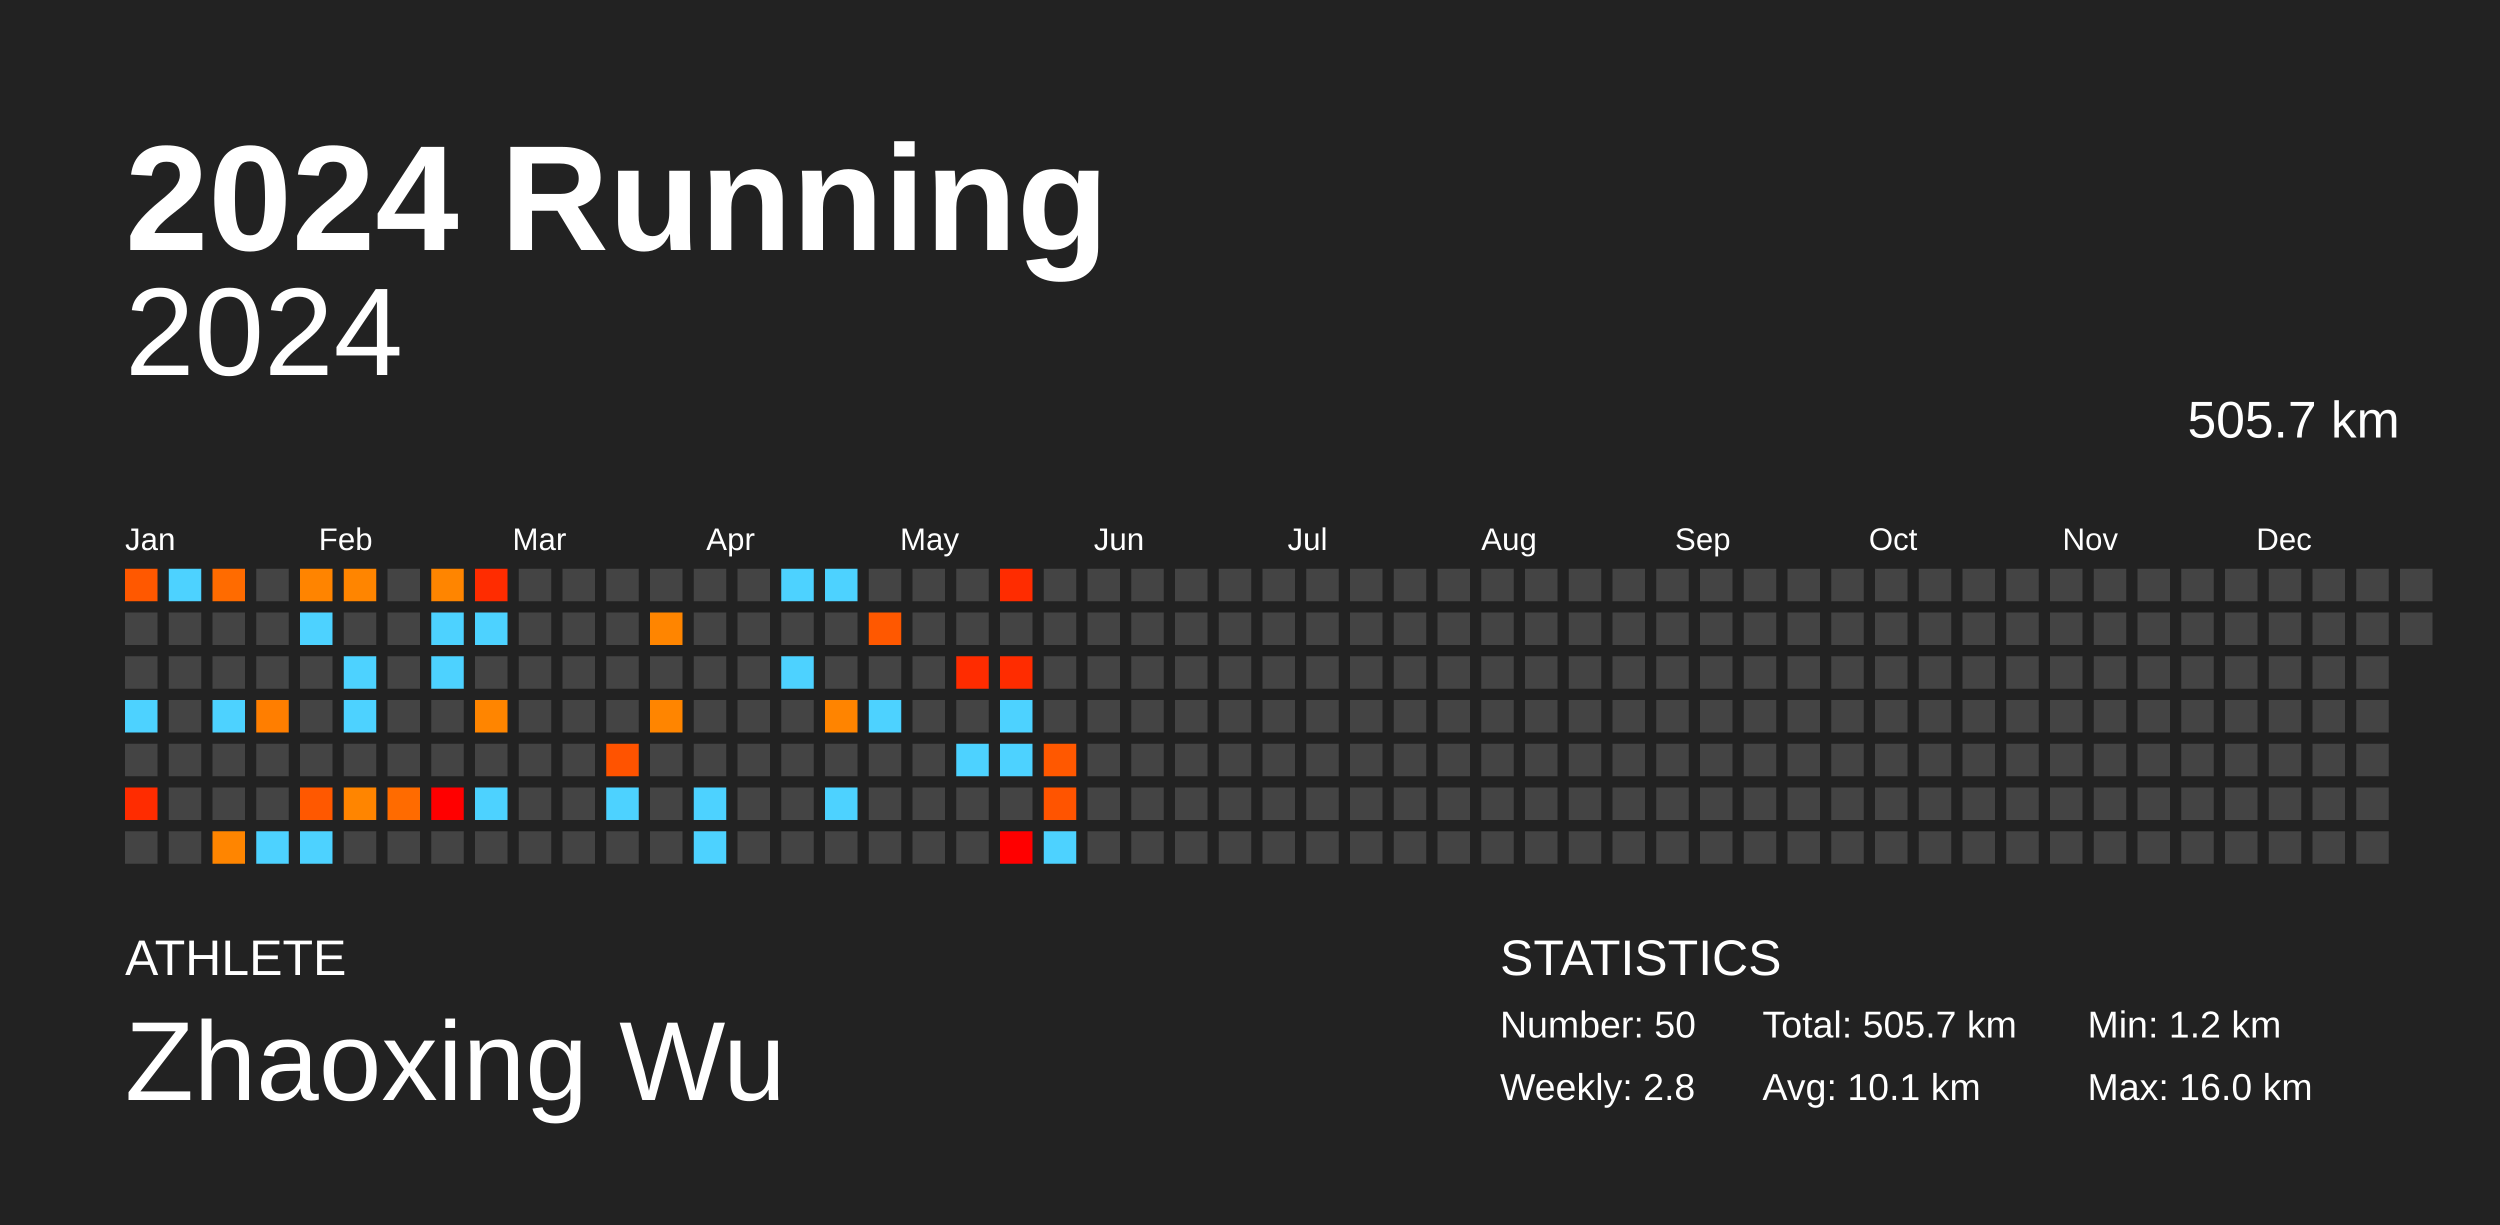
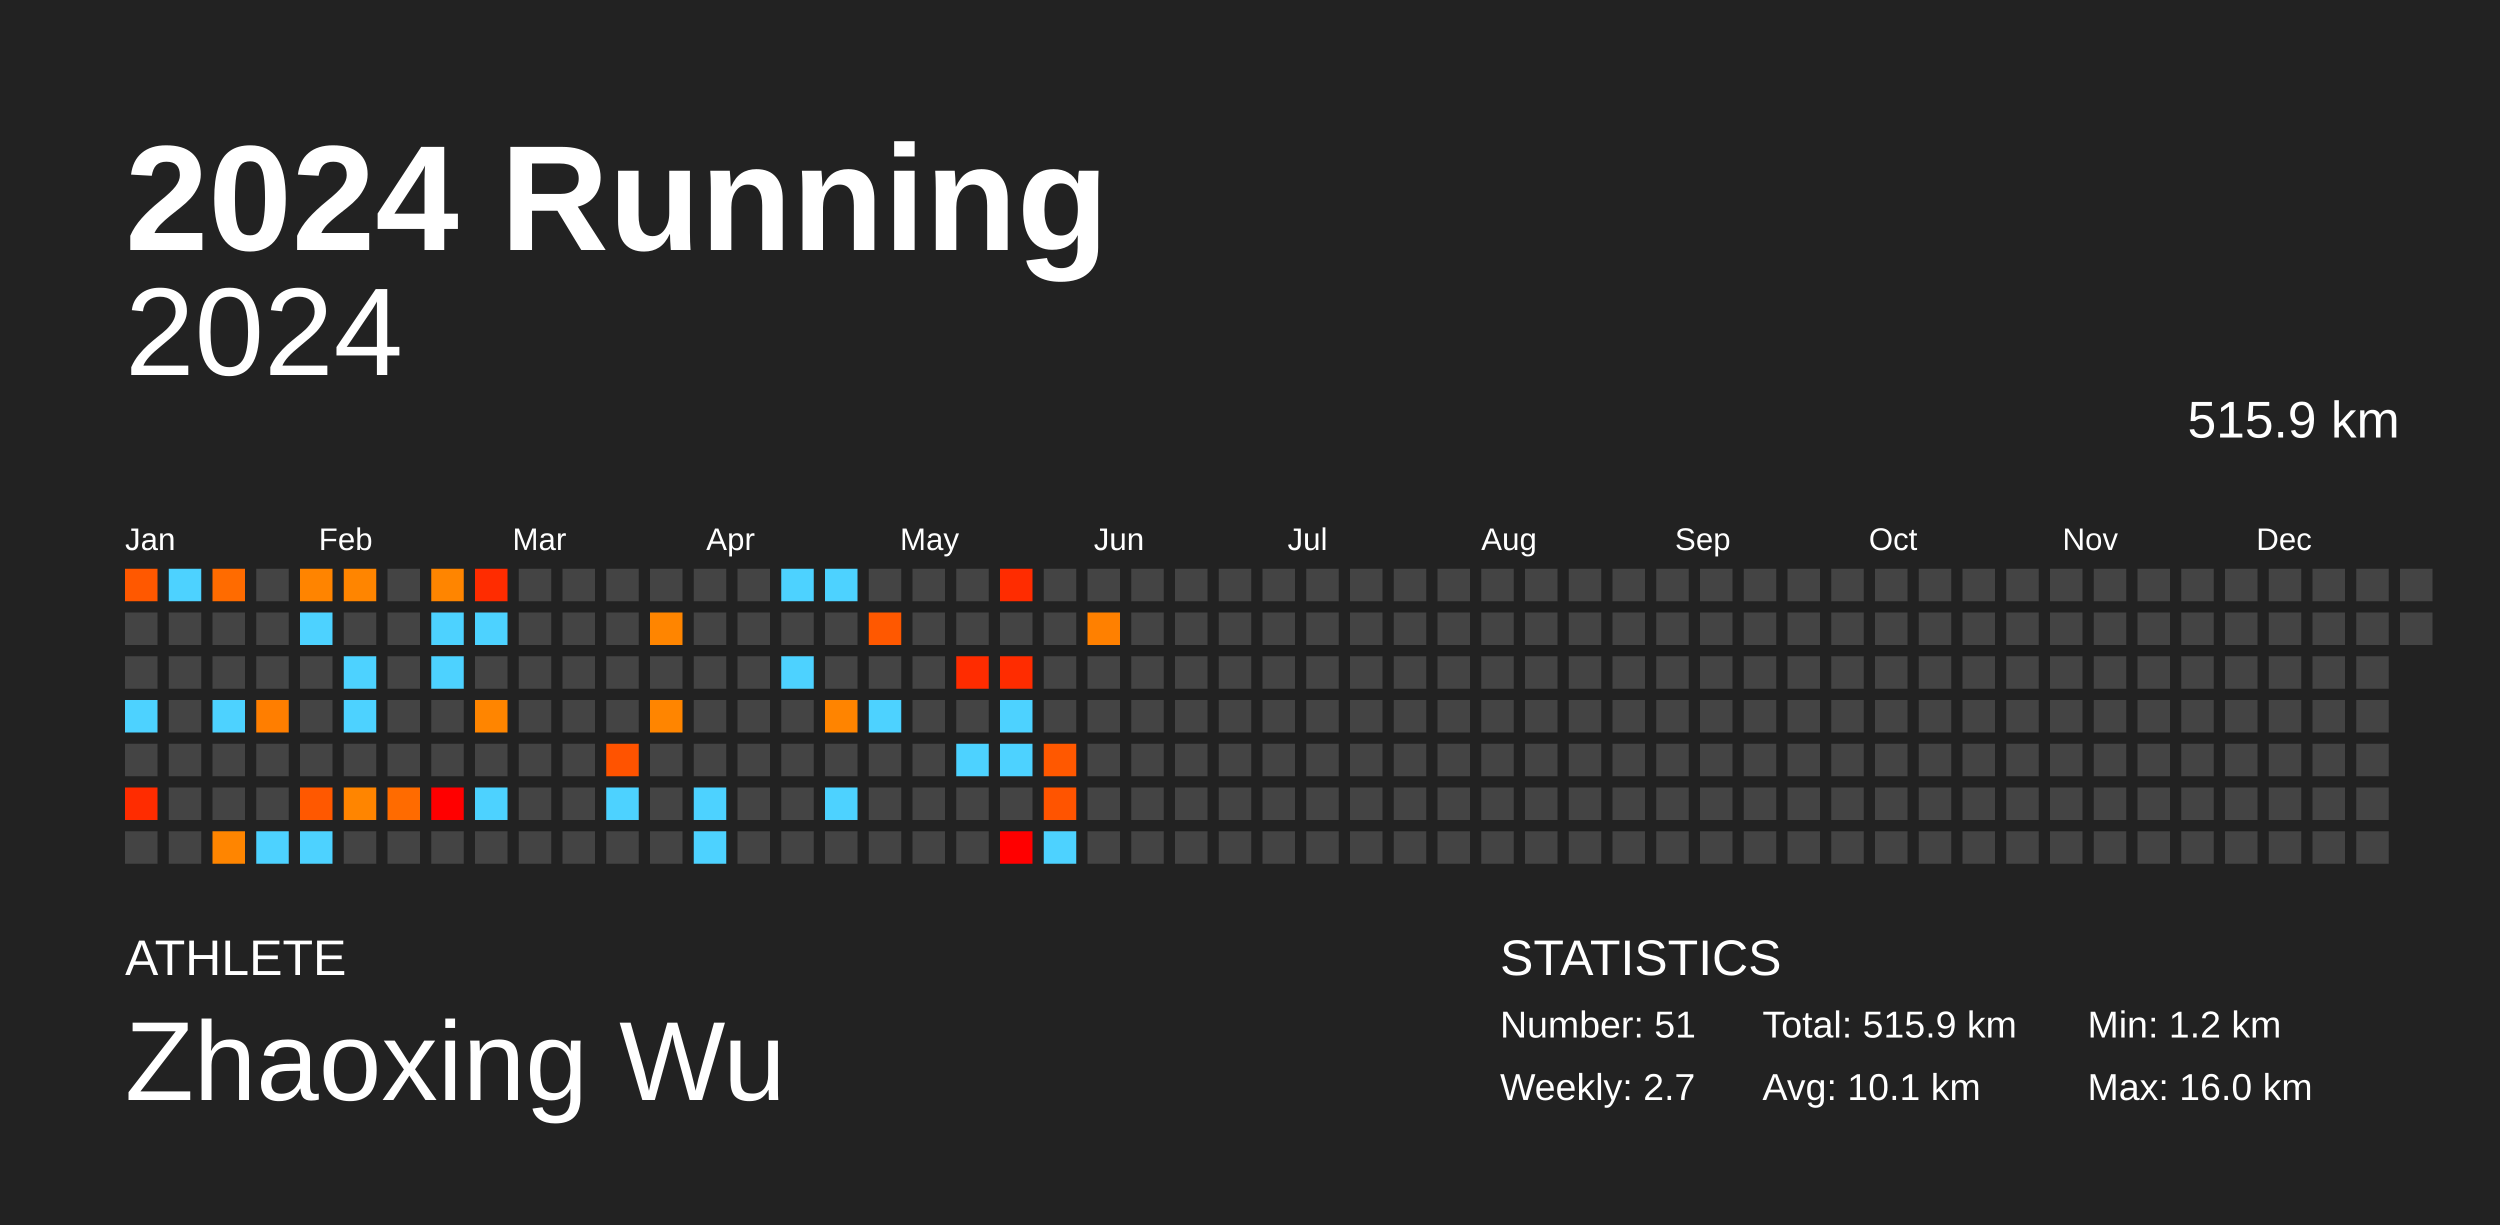
<svg xmlns="http://www.w3.org/2000/svg" baseProfile="full" height="98mm" version="1.1" viewBox="0,0,200,98" width="200mm">
  <defs />
  <rect fill="#222222" height="98" width="200" x="0" y="0" />
  <text fill="#FFFFFF" style="font-size:12px; font-family:Arial; font-weight:bold;" x="10" y="20">2024 Running</text>
  <text fill="#FFFFFF" style="font-size:4px; font-family:Arial" x="10" y="78">ATHLETE</text>
  <text fill="#FFFFFF" style="font-size:9px; font-family:Arial" x="10" y="88">Zhaoxing Wu</text>
  <text fill="#FFFFFF" style="font-size:4px; font-family:Arial" x="120" y="78">STATISTICS</text>
-   <text fill="#FFFFFF" style="font-size:3px; font-family:Arial" x="120" y="83">Number: 50</text>
-   <text fill="#FFFFFF" style="font-size:3px; font-family:Arial" x="120" y="88">Weekly: 2.8</text>
-   <text fill="#FFFFFF" style="font-size:3px; font-family:Arial" x="141" y="83">Total: 505.7 km</text>
+   <text fill="#FFFFFF" style="font-size:3px; font-family:Arial" x="120" y="83">Number: 51</text>
+   <text fill="#FFFFFF" style="font-size:3px; font-family:Arial" x="120" y="88">Weekly: 2.7</text>
+   <text fill="#FFFFFF" style="font-size:3px; font-family:Arial" x="141" y="83">Total: 515.9 km</text>
  <text fill="#FFFFFF" style="font-size:3px; font-family:Arial" x="141" y="88">Avg: 10.1 km</text>
  <text fill="#FFFFFF" style="font-size:3px; font-family:Arial" x="167" y="83">Min: 1.2 km</text>
  <text fill="#FFFFFF" style="font-size:3px; font-family:Arial" x="167" y="88">Max: 16.0 km</text>
  <text alignment-baseline="hanging" fill="#FFFFFF" style="font-size:10.0px; font-family:Arial;" x="10" y="30">2024</text>
-   <text alignment-baseline="hanging" fill="#FFFFFF" style="font-size:4.125px; font-family:Arial;" x="175" y="35">505.7 km</text>
+   <text alignment-baseline="hanging" fill="#FFFFFF" style="font-size:4.125px; font-family:Arial;" x="175" y="35">515.9 km</text>
  <text fill="#FFFFFF" style="font-size:2.5px; font-family:Arial" x="10.0" y="44">Jan</text>
  <text fill="#FFFFFF" style="font-size:2.5px; font-family:Arial" x="25.5" y="44">Feb</text>
  <text fill="#FFFFFF" style="font-size:2.5px; font-family:Arial" x="41.0" y="44">Mar</text>
  <text fill="#FFFFFF" style="font-size:2.5px; font-family:Arial" x="56.5" y="44">Apr</text>
  <text fill="#FFFFFF" style="font-size:2.5px; font-family:Arial" x="72.0" y="44">May</text>
  <text fill="#FFFFFF" style="font-size:2.5px; font-family:Arial" x="87.5" y="44">Jun</text>
  <text fill="#FFFFFF" style="font-size:2.5px; font-family:Arial" x="103.0" y="44">Jul</text>
  <text fill="#FFFFFF" style="font-size:2.5px; font-family:Arial" x="118.5" y="44">Aug</text>
  <text fill="#FFFFFF" style="font-size:2.5px; font-family:Arial" x="134.0" y="44">Sep</text>
  <text fill="#FFFFFF" style="font-size:2.5px; font-family:Arial" x="149.5" y="44">Oct</text>
  <text fill="#FFFFFF" style="font-size:2.5px; font-family:Arial" x="165.0" y="44">Nov</text>
  <text fill="#FFFFFF" style="font-size:2.5px; font-family:Arial" x="180.5" y="44">Dec</text>
  <rect fill="#ff5800" height="2.6" width="2.6" x="10.0" y="45.5" />
  <rect fill="#444444" height="2.6" width="2.6" x="10.0" y="49.0" />
  <rect fill="#444444" height="2.6" width="2.6" x="10.0" y="52.5" />
  <rect fill="#4dd2ff" height="2.6" width="2.6" x="10.0" y="56.0" />
  <rect fill="#444444" height="2.6" width="2.6" x="10.0" y="59.5" />
  <rect fill="#ff2c00" height="2.6" width="2.6" x="10.0" y="63.0" />
  <rect fill="#444444" height="2.6" width="2.6" x="10.0" y="66.5" />
  <rect fill="#4dd2ff" height="2.6" width="2.6" x="13.5" y="45.5" />
  <rect fill="#444444" height="2.6" width="2.6" x="13.5" y="49.0" />
  <rect fill="#444444" height="2.6" width="2.6" x="13.5" y="52.5" />
  <rect fill="#444444" height="2.6" width="2.6" x="13.5" y="56.0" />
  <rect fill="#444444" height="2.6" width="2.6" x="13.5" y="59.5" />
  <rect fill="#444444" height="2.6" width="2.6" x="13.5" y="63.0" />
  <rect fill="#444444" height="2.6" width="2.6" x="13.5" y="66.5" />
  <rect fill="#ff6b00" height="2.6" width="2.6" x="17.0" y="45.5" />
  <rect fill="#444444" height="2.6" width="2.6" x="17.0" y="49.0" />
  <rect fill="#444444" height="2.6" width="2.6" x="17.0" y="52.5" />
  <rect fill="#4dd2ff" height="2.6" width="2.6" x="17.0" y="56.0" />
  <rect fill="#444444" height="2.6" width="2.6" x="17.0" y="59.5" />
  <rect fill="#444444" height="2.6" width="2.6" x="17.0" y="63.0" />
  <rect fill="#ff8500" height="2.6" width="2.6" x="17.0" y="66.5" />
  <rect fill="#444444" height="2.6" width="2.6" x="20.5" y="45.5" />
  <rect fill="#444444" height="2.6" width="2.6" x="20.5" y="49.0" />
  <rect fill="#444444" height="2.6" width="2.6" x="20.5" y="52.5" />
  <rect fill="#ff7e00" height="2.6" width="2.6" x="20.5" y="56.0" />
  <rect fill="#444444" height="2.6" width="2.6" x="20.5" y="59.5" />
  <rect fill="#444444" height="2.6" width="2.6" x="20.5" y="63.0" />
  <rect fill="#4dd2ff" height="2.6" width="2.6" x="20.5" y="66.5" />
  <rect fill="#ff8400" height="2.6" width="2.6" x="24.0" y="45.5" />
  <rect fill="#4dd2ff" height="2.6" width="2.6" x="24.0" y="49.0" />
  <rect fill="#444444" height="2.6" width="2.6" x="24.0" y="52.5" />
  <rect fill="#444444" height="2.6" width="2.6" x="24.0" y="56.0" />
  <rect fill="#444444" height="2.6" width="2.6" x="24.0" y="59.5" />
  <rect fill="#ff5800" height="2.6" width="2.6" x="24.0" y="63.0" />
  <rect fill="#4dd2ff" height="2.6" width="2.6" x="24.0" y="66.5" />
  <rect fill="#ff8500" height="2.6" width="2.6" x="27.5" y="45.5" />
  <rect fill="#444444" height="2.6" width="2.6" x="27.5" y="49.0" />
  <rect fill="#4dd2ff" height="2.6" width="2.6" x="27.5" y="52.5" />
  <rect fill="#4dd2ff" height="2.6" width="2.6" x="27.5" y="56.0" />
  <rect fill="#444444" height="2.6" width="2.6" x="27.5" y="59.5" />
  <rect fill="#ff8500" height="2.6" width="2.6" x="27.5" y="63.0" />
  <rect fill="#444444" height="2.6" width="2.6" x="27.5" y="66.5" />
  <rect fill="#444444" height="2.6" width="2.6" x="31.0" y="45.5" />
  <rect fill="#444444" height="2.6" width="2.6" x="31.0" y="49.0" />
  <rect fill="#444444" height="2.6" width="2.6" x="31.0" y="52.5" />
  <rect fill="#444444" height="2.6" width="2.6" x="31.0" y="56.0" />
  <rect fill="#444444" height="2.6" width="2.6" x="31.0" y="59.5" />
  <rect fill="#ff6b00" height="2.6" width="2.6" x="31.0" y="63.0" />
  <rect fill="#444444" height="2.6" width="2.6" x="31.0" y="66.5" />
  <rect fill="#ff8500" height="2.6" width="2.6" x="34.5" y="45.5" />
  <rect fill="#4dd2ff" height="2.6" width="2.6" x="34.5" y="49.0" />
  <rect fill="#4dd2ff" height="2.6" width="2.6" x="34.5" y="52.5" />
  <rect fill="#444444" height="2.6" width="2.6" x="34.5" y="56.0" />
  <rect fill="#444444" height="2.6" width="2.6" x="34.5" y="59.5" />
  <rect fill="#ff0000" height="2.6" width="2.6" x="34.5" y="63.0" />
  <rect fill="#444444" height="2.6" width="2.6" x="34.5" y="66.5" />
  <rect fill="#ff2c00" height="2.6" width="2.6" x="38.0" y="45.5" />
  <rect fill="#4dd2ff" height="2.6" width="2.6" x="38.0" y="49.0" />
  <rect fill="#444444" height="2.6" width="2.6" x="38.0" y="52.5" />
  <rect fill="#ff8500" height="2.6" width="2.6" x="38.0" y="56.0" />
  <rect fill="#444444" height="2.6" width="2.6" x="38.0" y="59.5" />
  <rect fill="#4dd2ff" height="2.6" width="2.6" x="38.0" y="63.0" />
  <rect fill="#444444" height="2.6" width="2.6" x="38.0" y="66.5" />
  <rect fill="#444444" height="2.6" width="2.6" x="41.5" y="45.5" />
  <rect fill="#444444" height="2.6" width="2.6" x="41.5" y="49.0" />
  <rect fill="#444444" height="2.6" width="2.6" x="41.5" y="52.5" />
  <rect fill="#444444" height="2.6" width="2.6" x="41.5" y="56.0" />
  <rect fill="#444444" height="2.6" width="2.6" x="41.5" y="59.5" />
  <rect fill="#444444" height="2.6" width="2.6" x="41.5" y="63.0" />
  <rect fill="#444444" height="2.6" width="2.6" x="41.5" y="66.5" />
  <rect fill="#444444" height="2.6" width="2.6" x="45.0" y="45.5" />
  <rect fill="#444444" height="2.6" width="2.6" x="45.0" y="49.0" />
  <rect fill="#444444" height="2.6" width="2.6" x="45.0" y="52.5" />
  <rect fill="#444444" height="2.6" width="2.6" x="45.0" y="56.0" />
  <rect fill="#444444" height="2.6" width="2.6" x="45.0" y="59.5" />
  <rect fill="#444444" height="2.6" width="2.6" x="45.0" y="63.0" />
  <rect fill="#444444" height="2.6" width="2.6" x="45.0" y="66.5" />
  <rect fill="#444444" height="2.6" width="2.6" x="48.5" y="45.5" />
  <rect fill="#444444" height="2.6" width="2.6" x="48.5" y="49.0" />
  <rect fill="#444444" height="2.6" width="2.6" x="48.5" y="52.5" />
  <rect fill="#444444" height="2.6" width="2.6" x="48.5" y="56.0" />
  <rect fill="#ff5300" height="2.6" width="2.6" x="48.5" y="59.5" />
  <rect fill="#4dd2ff" height="2.6" width="2.6" x="48.5" y="63.0" />
  <rect fill="#444444" height="2.6" width="2.6" x="48.5" y="66.5" />
  <rect fill="#444444" height="2.6" width="2.6" x="52.0" y="45.5" />
  <rect fill="#ff8500" height="2.6" width="2.6" x="52.0" y="49.0" />
  <rect fill="#444444" height="2.6" width="2.6" x="52.0" y="52.5" />
  <rect fill="#ff8500" height="2.6" width="2.6" x="52.0" y="56.0" />
  <rect fill="#444444" height="2.6" width="2.6" x="52.0" y="59.5" />
  <rect fill="#444444" height="2.6" width="2.6" x="52.0" y="63.0" />
  <rect fill="#444444" height="2.6" width="2.6" x="52.0" y="66.5" />
  <rect fill="#444444" height="2.6" width="2.6" x="55.5" y="45.5" />
  <rect fill="#444444" height="2.6" width="2.6" x="55.5" y="49.0" />
  <rect fill="#444444" height="2.6" width="2.6" x="55.5" y="52.5" />
  <rect fill="#444444" height="2.6" width="2.6" x="55.5" y="56.0" />
  <rect fill="#444444" height="2.6" width="2.6" x="55.5" y="59.5" />
  <rect fill="#4dd2ff" height="2.6" width="2.6" x="55.5" y="63.0" />
  <rect fill="#4dd2ff" height="2.6" width="2.6" x="55.5" y="66.5" />
  <rect fill="#444444" height="2.6" width="2.6" x="59.0" y="45.5" />
  <rect fill="#444444" height="2.6" width="2.6" x="59.0" y="49.0" />
  <rect fill="#444444" height="2.6" width="2.6" x="59.0" y="52.5" />
  <rect fill="#444444" height="2.6" width="2.6" x="59.0" y="56.0" />
  <rect fill="#444444" height="2.6" width="2.6" x="59.0" y="59.5" />
  <rect fill="#444444" height="2.6" width="2.6" x="59.0" y="63.0" />
  <rect fill="#444444" height="2.6" width="2.6" x="59.0" y="66.5" />
  <rect fill="#4dd2ff" height="2.6" width="2.6" x="62.5" y="45.5" />
  <rect fill="#444444" height="2.6" width="2.6" x="62.5" y="49.0" />
  <rect fill="#4dd2ff" height="2.6" width="2.6" x="62.5" y="52.5" />
  <rect fill="#444444" height="2.6" width="2.6" x="62.5" y="56.0" />
  <rect fill="#444444" height="2.6" width="2.6" x="62.5" y="59.5" />
  <rect fill="#444444" height="2.6" width="2.6" x="62.5" y="63.0" />
  <rect fill="#444444" height="2.6" width="2.6" x="62.5" y="66.5" />
  <rect fill="#4dd2ff" height="2.6" width="2.6" x="66.0" y="45.5" />
  <rect fill="#444444" height="2.6" width="2.6" x="66.0" y="49.0" />
  <rect fill="#444444" height="2.6" width="2.6" x="66.0" y="52.5" />
  <rect fill="#ff8400" height="2.6" width="2.6" x="66.0" y="56.0" />
  <rect fill="#444444" height="2.6" width="2.6" x="66.0" y="59.5" />
  <rect fill="#4dd2ff" height="2.6" width="2.6" x="66.0" y="63.0" />
  <rect fill="#444444" height="2.6" width="2.6" x="66.0" y="66.5" />
  <rect fill="#444444" height="2.6" width="2.6" x="69.5" y="45.5" />
  <rect fill="#ff5800" height="2.6" width="2.6" x="69.5" y="49.0" />
  <rect fill="#444444" height="2.6" width="2.6" x="69.5" y="52.5" />
  <rect fill="#4dd2ff" height="2.6" width="2.6" x="69.5" y="56.0" />
  <rect fill="#444444" height="2.6" width="2.6" x="69.5" y="59.5" />
  <rect fill="#444444" height="2.6" width="2.6" x="69.5" y="63.0" />
  <rect fill="#444444" height="2.6" width="2.6" x="69.5" y="66.5" />
  <rect fill="#444444" height="2.6" width="2.6" x="73.0" y="45.5" />
  <rect fill="#444444" height="2.6" width="2.6" x="73.0" y="49.0" />
  <rect fill="#444444" height="2.6" width="2.6" x="73.0" y="52.5" />
  <rect fill="#444444" height="2.6" width="2.6" x="73.0" y="56.0" />
  <rect fill="#444444" height="2.6" width="2.6" x="73.0" y="59.5" />
  <rect fill="#444444" height="2.6" width="2.6" x="73.0" y="63.0" />
  <rect fill="#444444" height="2.6" width="2.6" x="73.0" y="66.5" />
  <rect fill="#444444" height="2.6" width="2.6" x="76.5" y="45.5" />
  <rect fill="#444444" height="2.6" width="2.6" x="76.5" y="49.0" />
  <rect fill="#ff2c00" height="2.6" width="2.6" x="76.5" y="52.5" />
  <rect fill="#444444" height="2.6" width="2.6" x="76.5" y="56.0" />
  <rect fill="#4dd2ff" height="2.6" width="2.6" x="76.5" y="59.5" />
  <rect fill="#444444" height="2.6" width="2.6" x="76.5" y="63.0" />
  <rect fill="#444444" height="2.6" width="2.6" x="76.5" y="66.5" />
  <rect fill="#ff2c00" height="2.6" width="2.6" x="80.0" y="45.5" />
  <rect fill="#444444" height="2.6" width="2.6" x="80.0" y="49.0" />
  <rect fill="#ff2c00" height="2.6" width="2.6" x="80.0" y="52.5" />
  <rect fill="#4dd2ff" height="2.6" width="2.6" x="80.0" y="56.0" />
  <rect fill="#4dd2ff" height="2.6" width="2.6" x="80.0" y="59.5" />
  <rect fill="#444444" height="2.6" width="2.6" x="80.0" y="63.0" />
  <rect fill="#ff0000" height="2.6" width="2.6" x="80.0" y="66.5" />
  <rect fill="#444444" height="2.6" width="2.6" x="83.5" y="45.5" />
  <rect fill="#444444" height="2.6" width="2.6" x="83.5" y="49.0" />
  <rect fill="#444444" height="2.6" width="2.6" x="83.5" y="52.5" />
  <rect fill="#444444" height="2.6" width="2.6" x="83.5" y="56.0" />
  <rect fill="#ff5800" height="2.6" width="2.6" x="83.5" y="59.5" />
  <rect fill="#ff5400" height="2.6" width="2.6" x="83.5" y="63.0" />
  <rect fill="#4dd2ff" height="2.6" width="2.6" x="83.5" y="66.5" />
  <rect fill="#444444" height="2.6" width="2.6" x="87.0" y="45.5" />
-   <rect fill="#444444" height="2.6" width="2.6" x="87.0" y="49.0" />
+   <rect fill="#ff8000" height="2.6" width="2.6" x="87.0" y="49.0" />
  <rect fill="#444444" height="2.6" width="2.6" x="87.0" y="52.5" />
  <rect fill="#444444" height="2.6" width="2.6" x="87.0" y="56.0" />
  <rect fill="#444444" height="2.6" width="2.6" x="87.0" y="59.5" />
  <rect fill="#444444" height="2.6" width="2.6" x="87.0" y="63.0" />
  <rect fill="#444444" height="2.6" width="2.6" x="87.0" y="66.5" />
  <rect fill="#444444" height="2.6" width="2.6" x="90.5" y="45.5" />
  <rect fill="#444444" height="2.6" width="2.6" x="90.5" y="49.0" />
  <rect fill="#444444" height="2.6" width="2.6" x="90.5" y="52.5" />
  <rect fill="#444444" height="2.6" width="2.6" x="90.5" y="56.0" />
  <rect fill="#444444" height="2.6" width="2.6" x="90.5" y="59.5" />
  <rect fill="#444444" height="2.6" width="2.6" x="90.5" y="63.0" />
  <rect fill="#444444" height="2.6" width="2.6" x="90.5" y="66.5" />
  <rect fill="#444444" height="2.6" width="2.6" x="94.0" y="45.5" />
  <rect fill="#444444" height="2.6" width="2.6" x="94.0" y="49.0" />
  <rect fill="#444444" height="2.6" width="2.6" x="94.0" y="52.5" />
  <rect fill="#444444" height="2.6" width="2.6" x="94.0" y="56.0" />
  <rect fill="#444444" height="2.6" width="2.6" x="94.0" y="59.5" />
  <rect fill="#444444" height="2.6" width="2.6" x="94.0" y="63.0" />
  <rect fill="#444444" height="2.6" width="2.6" x="94.0" y="66.5" />
  <rect fill="#444444" height="2.6" width="2.6" x="97.5" y="45.5" />
  <rect fill="#444444" height="2.6" width="2.6" x="97.5" y="49.0" />
  <rect fill="#444444" height="2.6" width="2.6" x="97.5" y="52.5" />
  <rect fill="#444444" height="2.6" width="2.6" x="97.5" y="56.0" />
  <rect fill="#444444" height="2.6" width="2.6" x="97.5" y="59.5" />
  <rect fill="#444444" height="2.6" width="2.6" x="97.5" y="63.0" />
  <rect fill="#444444" height="2.6" width="2.6" x="97.5" y="66.5" />
  <rect fill="#444444" height="2.6" width="2.6" x="101.0" y="45.5" />
  <rect fill="#444444" height="2.6" width="2.6" x="101.0" y="49.0" />
  <rect fill="#444444" height="2.6" width="2.6" x="101.0" y="52.5" />
  <rect fill="#444444" height="2.6" width="2.6" x="101.0" y="56.0" />
  <rect fill="#444444" height="2.6" width="2.6" x="101.0" y="59.5" />
  <rect fill="#444444" height="2.6" width="2.6" x="101.0" y="63.0" />
  <rect fill="#444444" height="2.6" width="2.6" x="101.0" y="66.5" />
  <rect fill="#444444" height="2.6" width="2.6" x="104.5" y="45.5" />
  <rect fill="#444444" height="2.6" width="2.6" x="104.5" y="49.0" />
  <rect fill="#444444" height="2.6" width="2.6" x="104.5" y="52.5" />
  <rect fill="#444444" height="2.6" width="2.6" x="104.5" y="56.0" />
  <rect fill="#444444" height="2.6" width="2.6" x="104.5" y="59.5" />
  <rect fill="#444444" height="2.6" width="2.6" x="104.5" y="63.0" />
  <rect fill="#444444" height="2.6" width="2.6" x="104.5" y="66.5" />
  <rect fill="#444444" height="2.6" width="2.6" x="108.0" y="45.5" />
  <rect fill="#444444" height="2.6" width="2.6" x="108.0" y="49.0" />
  <rect fill="#444444" height="2.6" width="2.6" x="108.0" y="52.5" />
  <rect fill="#444444" height="2.6" width="2.6" x="108.0" y="56.0" />
  <rect fill="#444444" height="2.6" width="2.6" x="108.0" y="59.5" />
  <rect fill="#444444" height="2.6" width="2.6" x="108.0" y="63.0" />
  <rect fill="#444444" height="2.6" width="2.6" x="108.0" y="66.5" />
  <rect fill="#444444" height="2.6" width="2.6" x="111.5" y="45.5" />
  <rect fill="#444444" height="2.6" width="2.6" x="111.5" y="49.0" />
  <rect fill="#444444" height="2.6" width="2.6" x="111.5" y="52.5" />
  <rect fill="#444444" height="2.6" width="2.6" x="111.5" y="56.0" />
  <rect fill="#444444" height="2.6" width="2.6" x="111.5" y="59.5" />
  <rect fill="#444444" height="2.6" width="2.6" x="111.5" y="63.0" />
  <rect fill="#444444" height="2.6" width="2.6" x="111.5" y="66.5" />
  <rect fill="#444444" height="2.6" width="2.6" x="115.0" y="45.5" />
  <rect fill="#444444" height="2.6" width="2.6" x="115.0" y="49.0" />
  <rect fill="#444444" height="2.6" width="2.6" x="115.0" y="52.5" />
  <rect fill="#444444" height="2.6" width="2.6" x="115.0" y="56.0" />
  <rect fill="#444444" height="2.6" width="2.6" x="115.0" y="59.5" />
  <rect fill="#444444" height="2.6" width="2.6" x="115.0" y="63.0" />
  <rect fill="#444444" height="2.6" width="2.6" x="115.0" y="66.5" />
  <rect fill="#444444" height="2.6" width="2.6" x="118.5" y="45.5" />
  <rect fill="#444444" height="2.6" width="2.6" x="118.5" y="49.0" />
  <rect fill="#444444" height="2.6" width="2.6" x="118.5" y="52.5" />
  <rect fill="#444444" height="2.6" width="2.6" x="118.5" y="56.0" />
  <rect fill="#444444" height="2.6" width="2.6" x="118.5" y="59.5" />
  <rect fill="#444444" height="2.6" width="2.6" x="118.5" y="63.0" />
  <rect fill="#444444" height="2.6" width="2.6" x="118.5" y="66.5" />
  <rect fill="#444444" height="2.6" width="2.6" x="122.0" y="45.5" />
  <rect fill="#444444" height="2.6" width="2.6" x="122.0" y="49.0" />
  <rect fill="#444444" height="2.6" width="2.6" x="122.0" y="52.5" />
  <rect fill="#444444" height="2.6" width="2.6" x="122.0" y="56.0" />
  <rect fill="#444444" height="2.6" width="2.6" x="122.0" y="59.5" />
  <rect fill="#444444" height="2.6" width="2.6" x="122.0" y="63.0" />
  <rect fill="#444444" height="2.6" width="2.6" x="122.0" y="66.5" />
  <rect fill="#444444" height="2.6" width="2.6" x="125.5" y="45.5" />
  <rect fill="#444444" height="2.6" width="2.6" x="125.5" y="49.0" />
  <rect fill="#444444" height="2.6" width="2.6" x="125.5" y="52.5" />
  <rect fill="#444444" height="2.6" width="2.6" x="125.5" y="56.0" />
  <rect fill="#444444" height="2.6" width="2.6" x="125.5" y="59.5" />
  <rect fill="#444444" height="2.6" width="2.6" x="125.5" y="63.0" />
  <rect fill="#444444" height="2.6" width="2.6" x="125.5" y="66.5" />
  <rect fill="#444444" height="2.6" width="2.6" x="129.0" y="45.5" />
  <rect fill="#444444" height="2.6" width="2.6" x="129.0" y="49.0" />
  <rect fill="#444444" height="2.6" width="2.6" x="129.0" y="52.5" />
  <rect fill="#444444" height="2.6" width="2.6" x="129.0" y="56.0" />
  <rect fill="#444444" height="2.6" width="2.6" x="129.0" y="59.5" />
  <rect fill="#444444" height="2.6" width="2.6" x="129.0" y="63.0" />
  <rect fill="#444444" height="2.6" width="2.6" x="129.0" y="66.5" />
  <rect fill="#444444" height="2.6" width="2.6" x="132.5" y="45.5" />
  <rect fill="#444444" height="2.6" width="2.6" x="132.5" y="49.0" />
  <rect fill="#444444" height="2.6" width="2.6" x="132.5" y="52.5" />
  <rect fill="#444444" height="2.6" width="2.6" x="132.5" y="56.0" />
  <rect fill="#444444" height="2.6" width="2.6" x="132.5" y="59.5" />
  <rect fill="#444444" height="2.6" width="2.6" x="132.5" y="63.0" />
  <rect fill="#444444" height="2.6" width="2.6" x="132.5" y="66.5" />
  <rect fill="#444444" height="2.6" width="2.6" x="136.0" y="45.5" />
  <rect fill="#444444" height="2.6" width="2.6" x="136.0" y="49.0" />
  <rect fill="#444444" height="2.6" width="2.6" x="136.0" y="52.5" />
  <rect fill="#444444" height="2.6" width="2.6" x="136.0" y="56.0" />
  <rect fill="#444444" height="2.6" width="2.6" x="136.0" y="59.5" />
  <rect fill="#444444" height="2.6" width="2.6" x="136.0" y="63.0" />
  <rect fill="#444444" height="2.6" width="2.6" x="136.0" y="66.5" />
  <rect fill="#444444" height="2.6" width="2.6" x="139.5" y="45.5" />
  <rect fill="#444444" height="2.6" width="2.6" x="139.5" y="49.0" />
  <rect fill="#444444" height="2.6" width="2.6" x="139.5" y="52.5" />
  <rect fill="#444444" height="2.6" width="2.6" x="139.5" y="56.0" />
  <rect fill="#444444" height="2.6" width="2.6" x="139.5" y="59.5" />
  <rect fill="#444444" height="2.6" width="2.6" x="139.5" y="63.0" />
  <rect fill="#444444" height="2.6" width="2.6" x="139.5" y="66.5" />
  <rect fill="#444444" height="2.6" width="2.6" x="143.0" y="45.5" />
  <rect fill="#444444" height="2.6" width="2.6" x="143.0" y="49.0" />
  <rect fill="#444444" height="2.6" width="2.6" x="143.0" y="52.5" />
  <rect fill="#444444" height="2.6" width="2.6" x="143.0" y="56.0" />
  <rect fill="#444444" height="2.6" width="2.6" x="143.0" y="59.5" />
  <rect fill="#444444" height="2.6" width="2.6" x="143.0" y="63.0" />
  <rect fill="#444444" height="2.6" width="2.6" x="143.0" y="66.5" />
  <rect fill="#444444" height="2.6" width="2.6" x="146.5" y="45.5" />
  <rect fill="#444444" height="2.6" width="2.6" x="146.5" y="49.0" />
  <rect fill="#444444" height="2.6" width="2.6" x="146.5" y="52.5" />
  <rect fill="#444444" height="2.6" width="2.6" x="146.5" y="56.0" />
  <rect fill="#444444" height="2.6" width="2.6" x="146.5" y="59.5" />
  <rect fill="#444444" height="2.6" width="2.6" x="146.5" y="63.0" />
  <rect fill="#444444" height="2.6" width="2.6" x="146.5" y="66.5" />
  <rect fill="#444444" height="2.6" width="2.6" x="150.0" y="45.5" />
  <rect fill="#444444" height="2.6" width="2.6" x="150.0" y="49.0" />
  <rect fill="#444444" height="2.6" width="2.6" x="150.0" y="52.5" />
  <rect fill="#444444" height="2.6" width="2.6" x="150.0" y="56.0" />
  <rect fill="#444444" height="2.6" width="2.6" x="150.0" y="59.5" />
  <rect fill="#444444" height="2.6" width="2.6" x="150.0" y="63.0" />
  <rect fill="#444444" height="2.6" width="2.6" x="150.0" y="66.5" />
  <rect fill="#444444" height="2.6" width="2.6" x="153.5" y="45.5" />
  <rect fill="#444444" height="2.6" width="2.6" x="153.5" y="49.0" />
  <rect fill="#444444" height="2.6" width="2.6" x="153.5" y="52.5" />
  <rect fill="#444444" height="2.6" width="2.6" x="153.5" y="56.0" />
  <rect fill="#444444" height="2.6" width="2.6" x="153.5" y="59.5" />
  <rect fill="#444444" height="2.6" width="2.6" x="153.5" y="63.0" />
  <rect fill="#444444" height="2.6" width="2.6" x="153.5" y="66.5" />
  <rect fill="#444444" height="2.6" width="2.6" x="157.0" y="45.5" />
  <rect fill="#444444" height="2.6" width="2.6" x="157.0" y="49.0" />
  <rect fill="#444444" height="2.6" width="2.6" x="157.0" y="52.5" />
  <rect fill="#444444" height="2.6" width="2.6" x="157.0" y="56.0" />
  <rect fill="#444444" height="2.6" width="2.6" x="157.0" y="59.5" />
  <rect fill="#444444" height="2.6" width="2.6" x="157.0" y="63.0" />
  <rect fill="#444444" height="2.6" width="2.6" x="157.0" y="66.5" />
  <rect fill="#444444" height="2.6" width="2.6" x="160.5" y="45.5" />
  <rect fill="#444444" height="2.6" width="2.6" x="160.5" y="49.0" />
  <rect fill="#444444" height="2.6" width="2.6" x="160.5" y="52.5" />
  <rect fill="#444444" height="2.6" width="2.6" x="160.5" y="56.0" />
  <rect fill="#444444" height="2.6" width="2.6" x="160.5" y="59.5" />
  <rect fill="#444444" height="2.6" width="2.6" x="160.5" y="63.0" />
  <rect fill="#444444" height="2.6" width="2.6" x="160.5" y="66.5" />
  <rect fill="#444444" height="2.6" width="2.6" x="164.0" y="45.5" />
  <rect fill="#444444" height="2.6" width="2.6" x="164.0" y="49.0" />
  <rect fill="#444444" height="2.6" width="2.6" x="164.0" y="52.5" />
  <rect fill="#444444" height="2.6" width="2.6" x="164.0" y="56.0" />
  <rect fill="#444444" height="2.6" width="2.6" x="164.0" y="59.5" />
  <rect fill="#444444" height="2.6" width="2.6" x="164.0" y="63.0" />
  <rect fill="#444444" height="2.6" width="2.6" x="164.0" y="66.5" />
  <rect fill="#444444" height="2.6" width="2.6" x="167.5" y="45.5" />
  <rect fill="#444444" height="2.6" width="2.6" x="167.5" y="49.0" />
  <rect fill="#444444" height="2.6" width="2.6" x="167.5" y="52.5" />
  <rect fill="#444444" height="2.6" width="2.6" x="167.5" y="56.0" />
  <rect fill="#444444" height="2.6" width="2.6" x="167.5" y="59.5" />
  <rect fill="#444444" height="2.6" width="2.6" x="167.5" y="63.0" />
  <rect fill="#444444" height="2.6" width="2.6" x="167.5" y="66.5" />
  <rect fill="#444444" height="2.6" width="2.6" x="171.0" y="45.5" />
  <rect fill="#444444" height="2.6" width="2.6" x="171.0" y="49.0" />
  <rect fill="#444444" height="2.6" width="2.6" x="171.0" y="52.5" />
  <rect fill="#444444" height="2.6" width="2.6" x="171.0" y="56.0" />
  <rect fill="#444444" height="2.6" width="2.6" x="171.0" y="59.5" />
  <rect fill="#444444" height="2.6" width="2.6" x="171.0" y="63.0" />
  <rect fill="#444444" height="2.6" width="2.6" x="171.0" y="66.5" />
  <rect fill="#444444" height="2.6" width="2.6" x="174.5" y="45.5" />
  <rect fill="#444444" height="2.6" width="2.6" x="174.5" y="49.0" />
  <rect fill="#444444" height="2.6" width="2.6" x="174.5" y="52.5" />
  <rect fill="#444444" height="2.6" width="2.6" x="174.5" y="56.0" />
  <rect fill="#444444" height="2.6" width="2.6" x="174.5" y="59.5" />
  <rect fill="#444444" height="2.6" width="2.6" x="174.5" y="63.0" />
  <rect fill="#444444" height="2.6" width="2.6" x="174.5" y="66.5" />
  <rect fill="#444444" height="2.6" width="2.6" x="178.0" y="45.5" />
  <rect fill="#444444" height="2.6" width="2.6" x="178.0" y="49.0" />
  <rect fill="#444444" height="2.6" width="2.6" x="178.0" y="52.5" />
  <rect fill="#444444" height="2.6" width="2.6" x="178.0" y="56.0" />
  <rect fill="#444444" height="2.6" width="2.6" x="178.0" y="59.5" />
  <rect fill="#444444" height="2.6" width="2.6" x="178.0" y="63.0" />
  <rect fill="#444444" height="2.6" width="2.6" x="178.0" y="66.5" />
  <rect fill="#444444" height="2.6" width="2.6" x="181.5" y="45.5" />
  <rect fill="#444444" height="2.6" width="2.6" x="181.5" y="49.0" />
  <rect fill="#444444" height="2.6" width="2.6" x="181.5" y="52.5" />
  <rect fill="#444444" height="2.6" width="2.6" x="181.5" y="56.0" />
  <rect fill="#444444" height="2.6" width="2.6" x="181.5" y="59.5" />
  <rect fill="#444444" height="2.6" width="2.6" x="181.5" y="63.0" />
  <rect fill="#444444" height="2.6" width="2.6" x="181.5" y="66.5" />
  <rect fill="#444444" height="2.6" width="2.6" x="185.0" y="45.5" />
  <rect fill="#444444" height="2.6" width="2.6" x="185.0" y="49.0" />
  <rect fill="#444444" height="2.6" width="2.6" x="185.0" y="52.5" />
  <rect fill="#444444" height="2.6" width="2.6" x="185.0" y="56.0" />
  <rect fill="#444444" height="2.6" width="2.6" x="185.0" y="59.5" />
  <rect fill="#444444" height="2.6" width="2.6" x="185.0" y="63.0" />
  <rect fill="#444444" height="2.6" width="2.6" x="185.0" y="66.5" />
  <rect fill="#444444" height="2.6" width="2.6" x="188.5" y="45.5" />
  <rect fill="#444444" height="2.6" width="2.6" x="188.5" y="49.0" />
  <rect fill="#444444" height="2.6" width="2.6" x="188.5" y="52.5" />
  <rect fill="#444444" height="2.6" width="2.6" x="188.5" y="56.0" />
  <rect fill="#444444" height="2.6" width="2.6" x="188.5" y="59.5" />
  <rect fill="#444444" height="2.6" width="2.6" x="188.5" y="63.0" />
  <rect fill="#444444" height="2.6" width="2.6" x="188.5" y="66.5" />
  <rect fill="#444444" height="2.6" width="2.6" x="192.0" y="45.5" />
  <rect fill="#444444" height="2.6" width="2.6" x="192.0" y="49.0" />
</svg>
